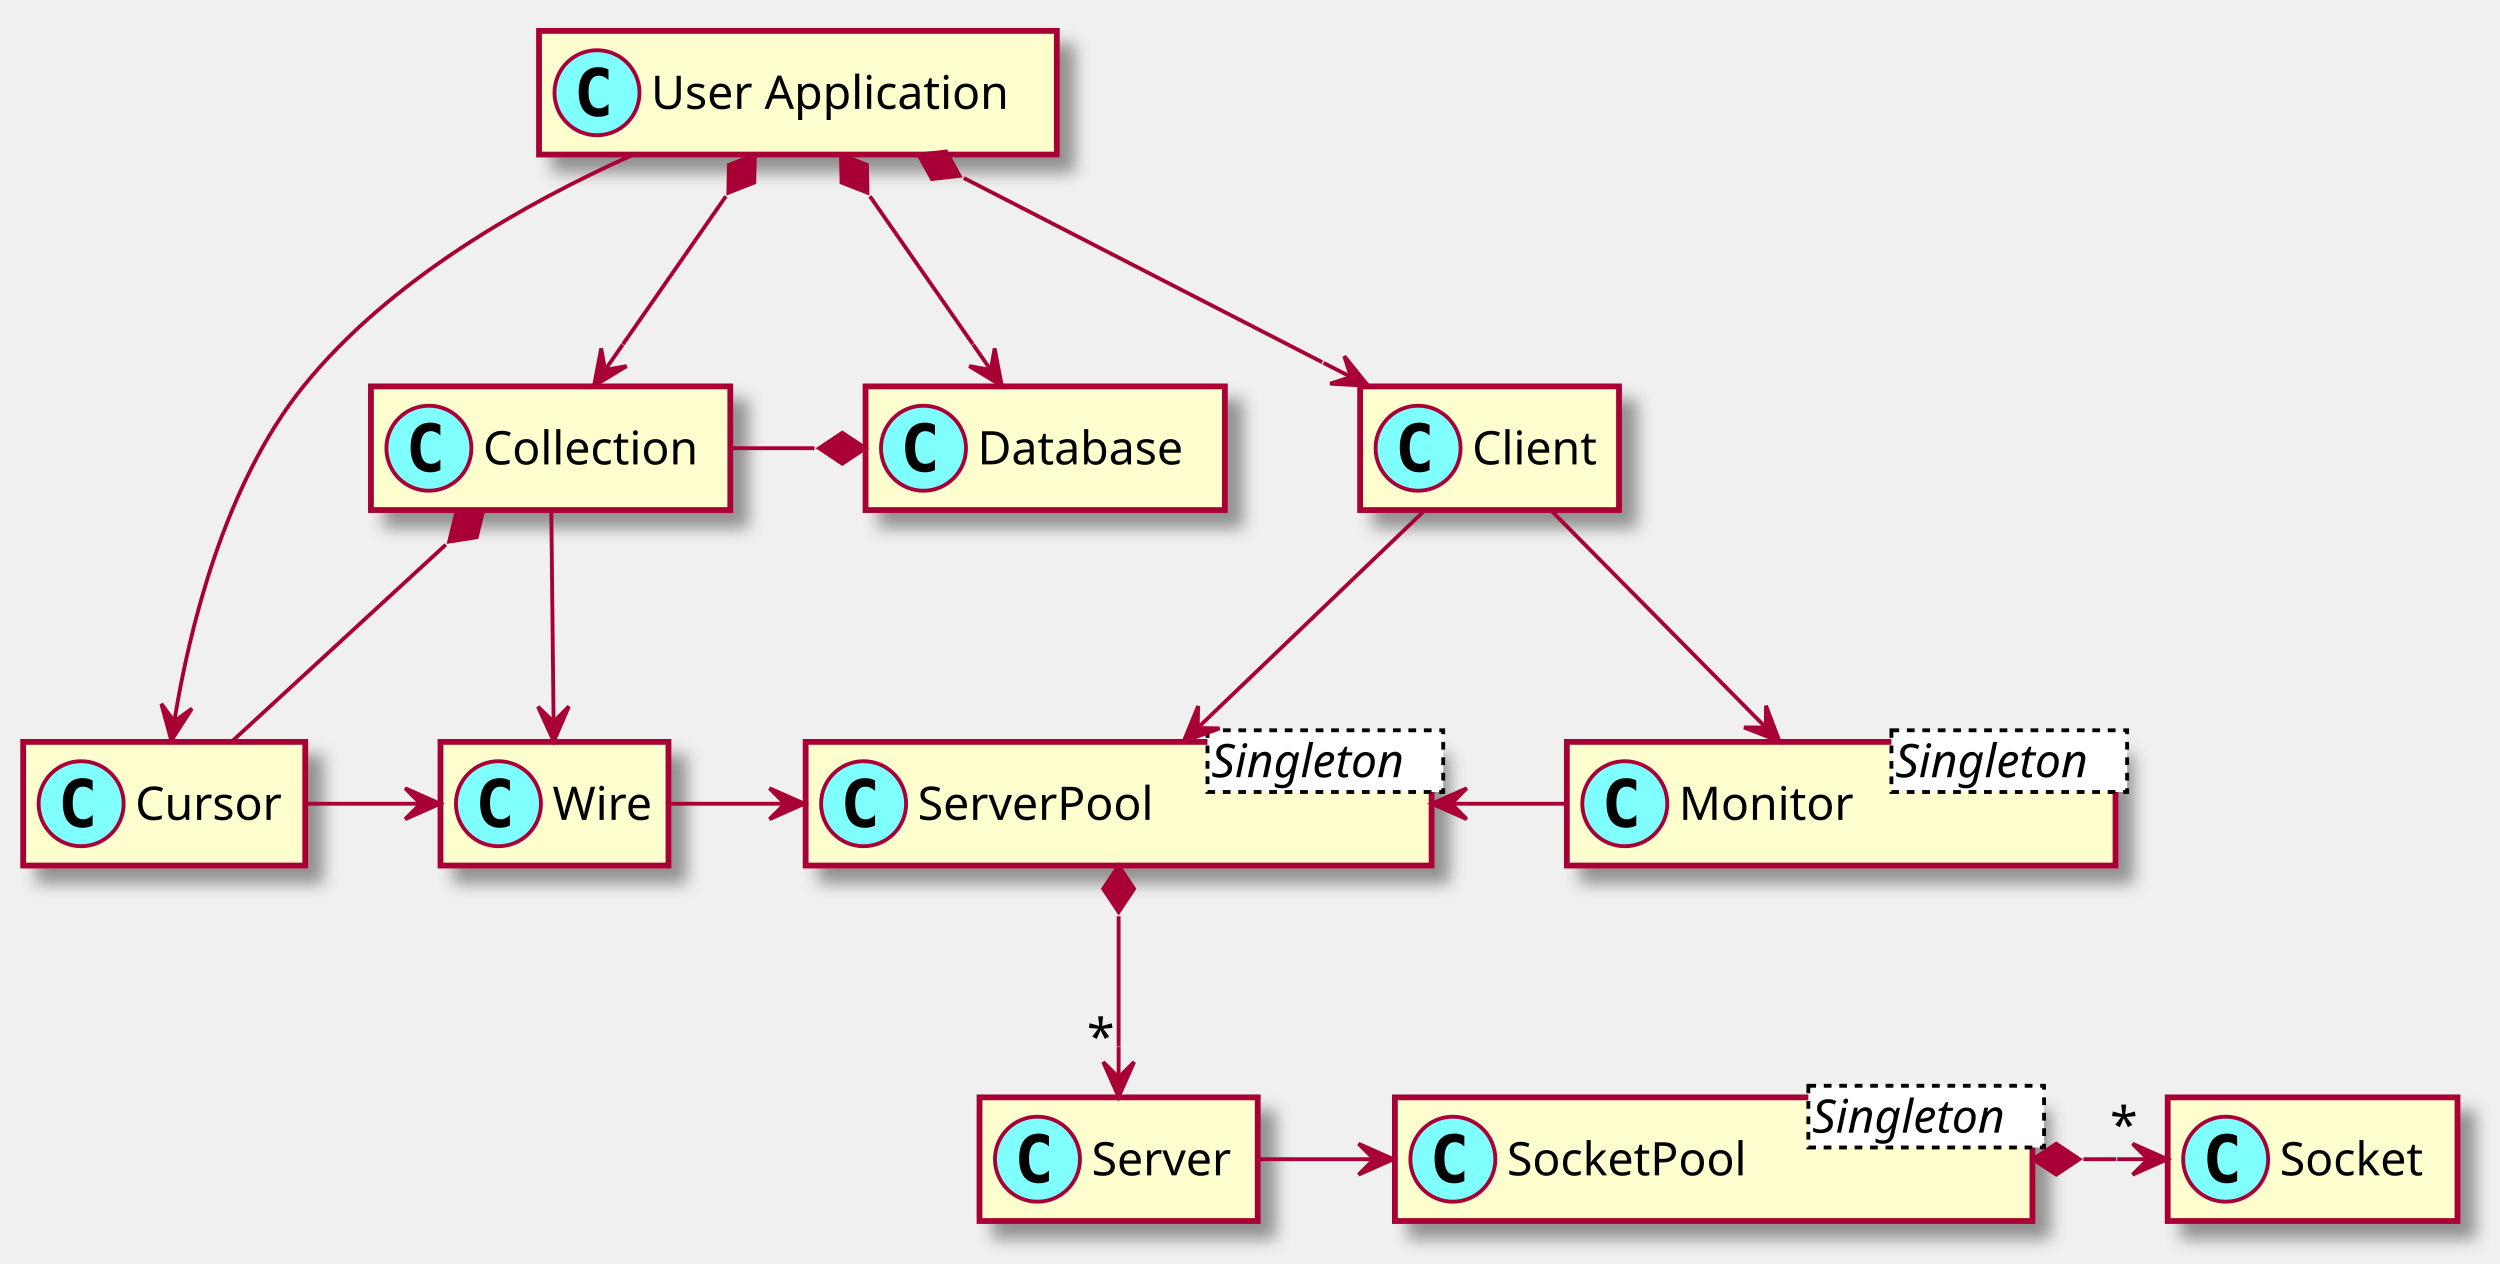
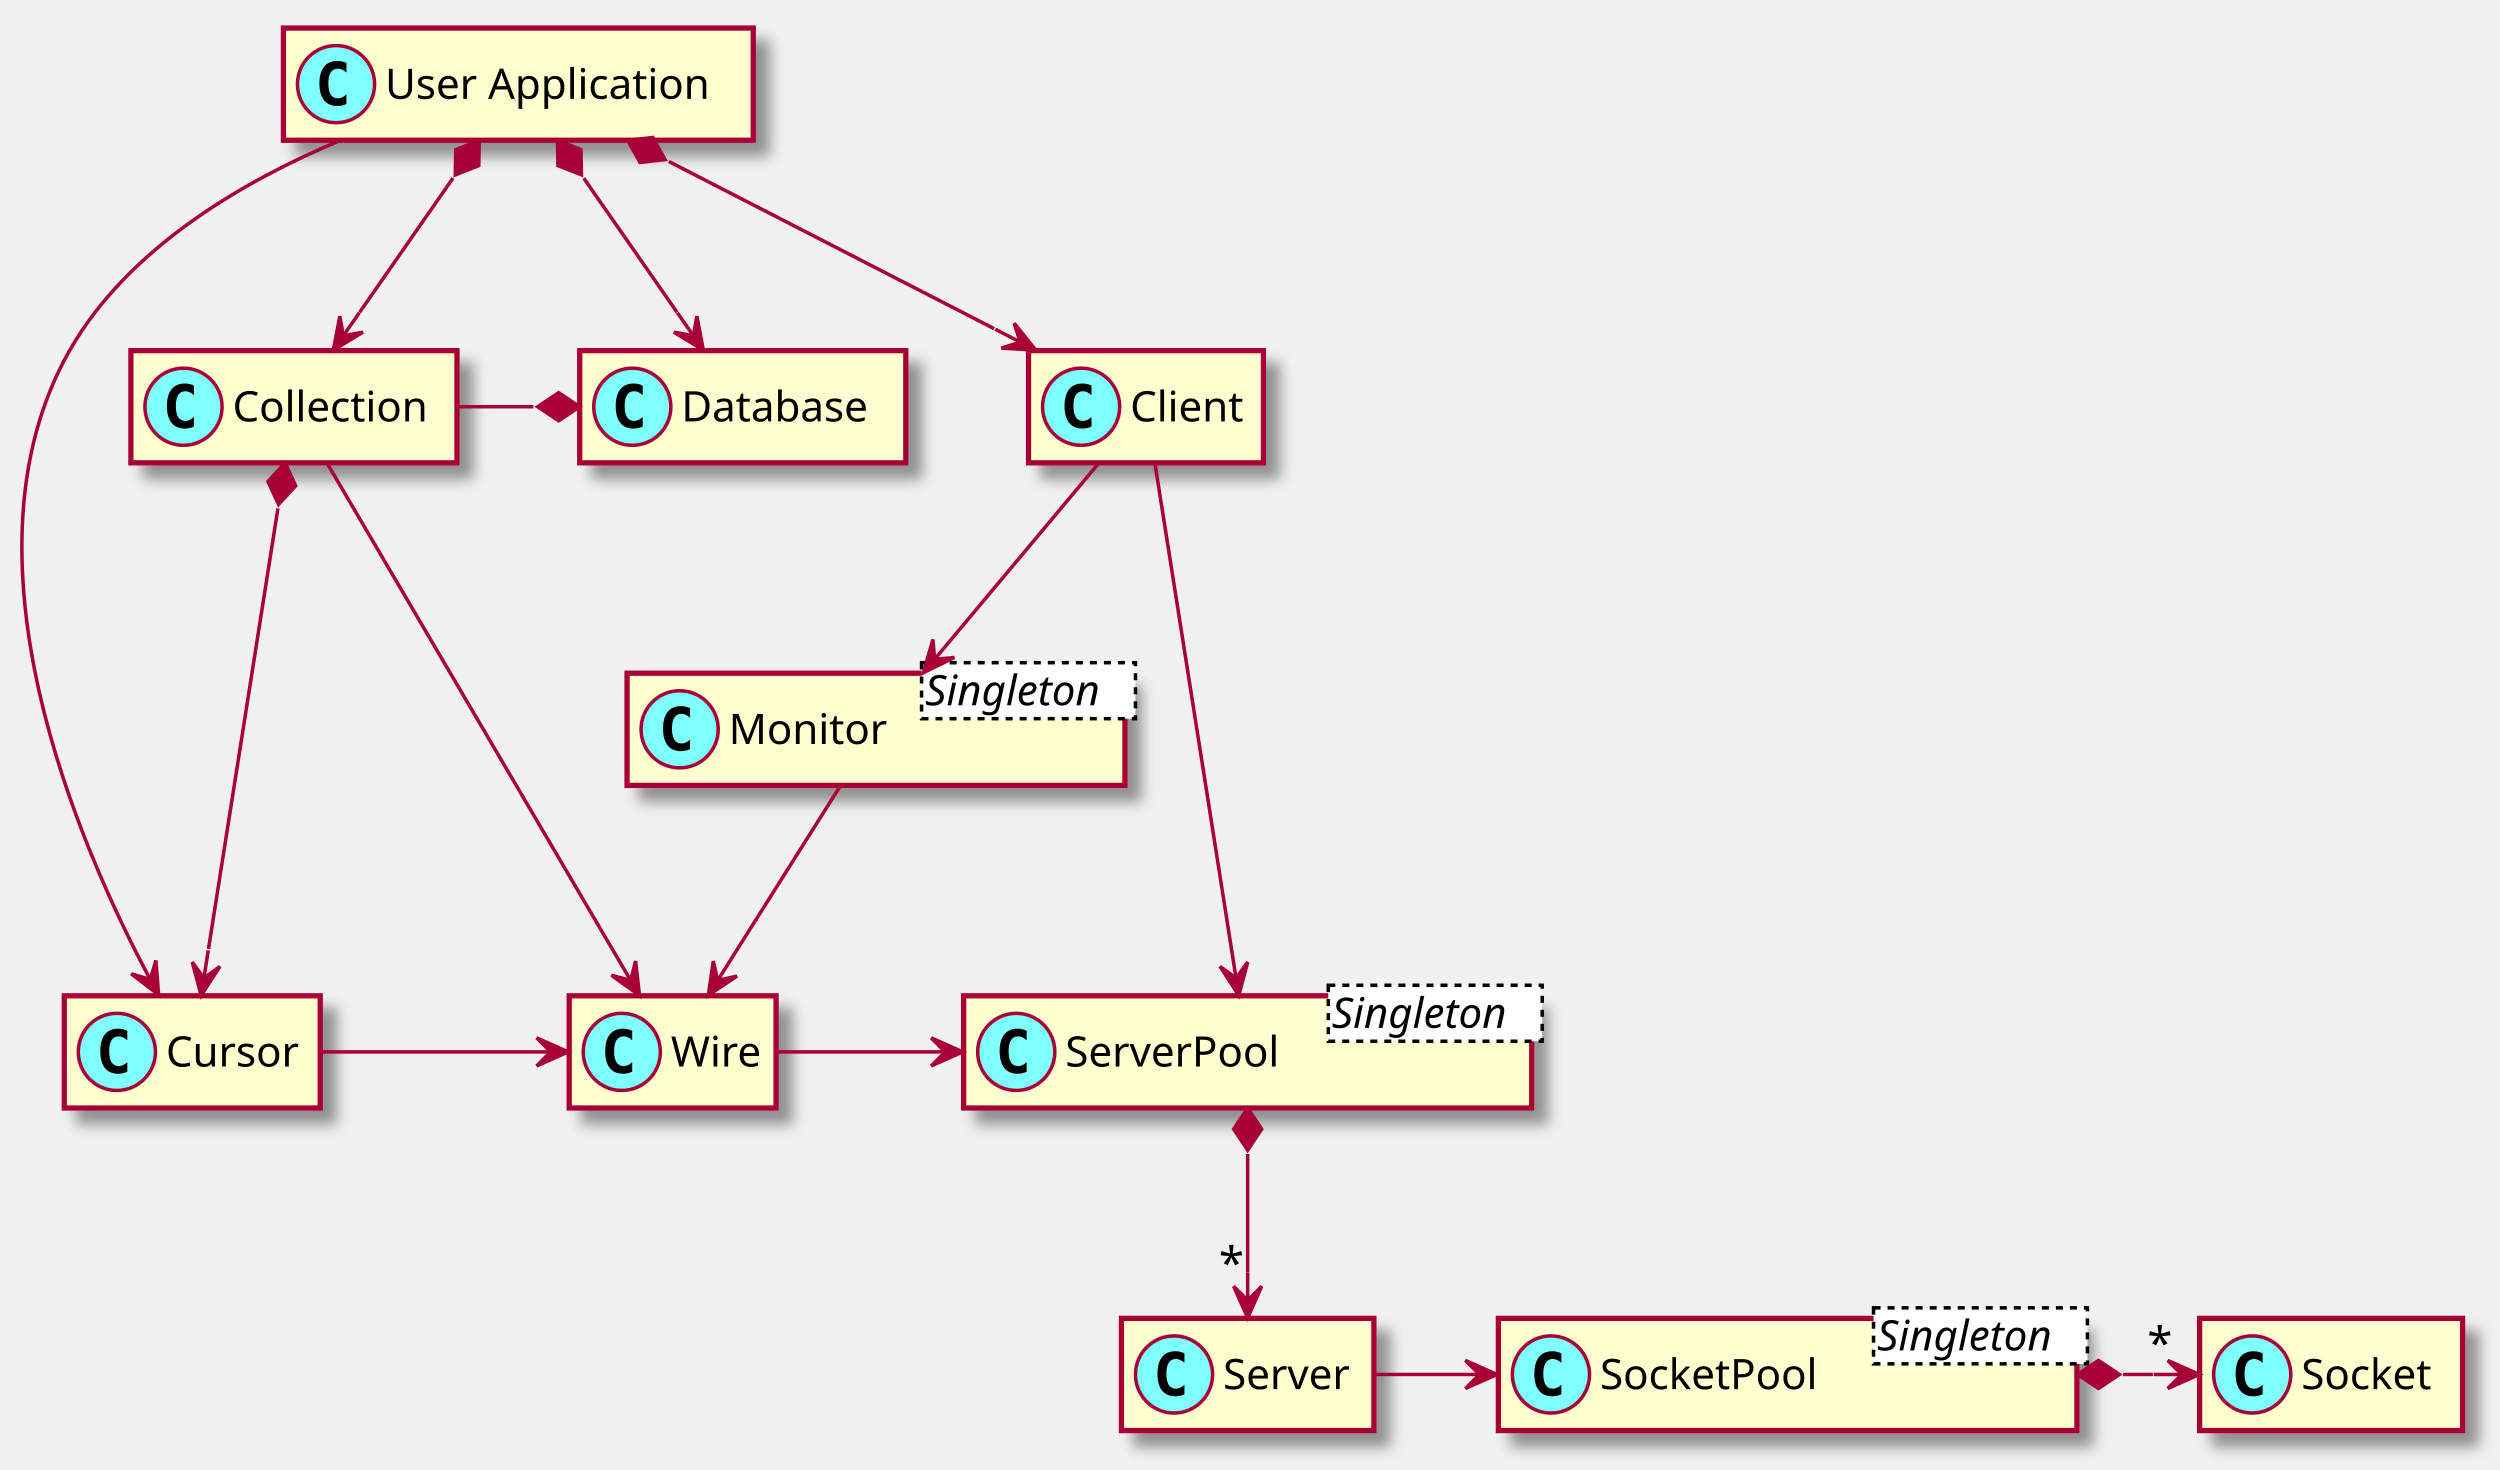
- <svg xmlns="http://www.w3.org/2000/svg" contentScriptType="application/ecmascript" contentStyleType="text/css" height="327px" preserveAspectRatio="none" style="width:647px;height:327px;" version="1.1" viewBox="0 0 647 327" width="647px" zoomAndPan="magnify">
+ <svg xmlns="http://www.w3.org/2000/svg" contentScriptType="application/ecmascript" contentStyleType="text/css" height="419px" preserveAspectRatio="none" style="width:713px;height:419px;" version="1.1" viewBox="0 0 713 419" width="713px" zoomAndPan="magnify">
  <defs>
-     <filter height="300%" id="f1ctac66on49qg" width="300%" x="-1" y="-1">
+     <filter height="300%" id="ftih2naa66udu" width="300%" x="-1" y="-1">
      <feGaussianBlur result="blurOut" stdDeviation="2.0" />
      <feColorMatrix in="blurOut" result="blurOut2" type="matrix" values="0 0 0 0 0 0 0 0 0 0 0 0 0 0 0 0 0 0 .4 0" />
      <feOffset dx="4.0" dy="4.0" in="blurOut2" result="blurOut3" />
      <feBlend in="SourceGraphic" in2="blurOut3" mode="normal" />
    </filter>
  </defs>
  <g>
-     <rect fill="#FEFECE" filter="url(#f1ctac66on49qg)" height="32" id="Application" style="stroke: #A80036; stroke-width: 1.5;" width="134" x="139.5" y="8" />
-     <ellipse cx="154.5" cy="24" fill="#80FFFF" rx="11" ry="11" style="stroke: #A80036; stroke-width: 1.0;" />
-     <path d="M157.469,29.641 Q156.891,29.938 156.25,30.078 Q155.609,30.234 154.906,30.234 Q152.406,30.234 151.078,28.594 Q149.766,26.938 149.766,23.812 Q149.766,20.688 151.078,19.031 Q152.406,17.375 154.906,17.375 Q155.609,17.375 156.25,17.531 Q156.906,17.688 157.469,17.984 L157.469,20.703 Q156.844,20.125 156.25,19.859 Q155.656,19.578 155.031,19.578 Q153.688,19.578 153,20.656 Q152.312,21.719 152.312,23.812 Q152.312,25.906 153,26.984 Q153.688,28.047 155.031,28.047 Q155.656,28.047 156.25,27.781 Q156.844,27.5 157.469,26.922 L157.469,29.641 Z " />
-     <text fill="#000000" font-family="sans-serif" font-size="12" lengthAdjust="spacingAndGlyphs" textLength="102" x="168.5" y="28.181">User Application</text>
-     <rect fill="#FEFECE" filter="url(#f1ctac66on49qg)" height="32" id="Monitor" style="stroke: #A80036; stroke-width: 1.5;" width="142" x="405.5" y="192" />
-     <ellipse cx="420.5" cy="208" fill="#80FFFF" rx="11" ry="11" style="stroke: #A80036; stroke-width: 1.0;" />
-     <path d="M423.469,213.641 Q422.891,213.938 422.25,214.078 Q421.609,214.234 420.906,214.234 Q418.406,214.234 417.078,212.594 Q415.766,210.938 415.766,207.812 Q415.766,204.688 417.078,203.031 Q418.406,201.375 420.906,201.375 Q421.609,201.375 422.25,201.531 Q422.906,201.688 423.469,201.984 L423.469,204.703 Q422.844,204.125 422.25,203.859 Q421.656,203.578 421.031,203.578 Q419.688,203.578 419,204.656 Q418.312,205.719 418.312,207.812 Q418.312,209.906 419,210.984 Q419.688,212.047 421.031,212.047 Q421.656,212.047 422.25,211.781 Q422.844,211.5 423.469,210.922 L423.469,213.641 Z " />
-     <text fill="#000000" font-family="sans-serif" font-size="12" lengthAdjust="spacingAndGlyphs" textLength="47" x="434.5" y="212.181">Monitor</text>
-     <rect fill="#FFFFFF" height="15.969" style="stroke: #000000; stroke-width: 1.0; stroke-dasharray: 2.0,2.0;" width="61" x="489.5" y="189" />
-     <text fill="#000000" font-family="sans-serif" font-size="12" font-style="italic" lengthAdjust="spacingAndGlyphs" textLength="59" x="490.5" y="201.139">Singleton</text>
-     <rect fill="#FEFECE" filter="url(#f1ctac66on49qg)" height="32" id="ServerPool" style="stroke: #A80036; stroke-width: 1.5;" width="162" x="208.5" y="192" />
-     <ellipse cx="223.5" cy="208" fill="#80FFFF" rx="11" ry="11" style="stroke: #A80036; stroke-width: 1.0;" />
-     <path d="M226.469,213.641 Q225.891,213.938 225.25,214.078 Q224.609,214.234 223.906,214.234 Q221.406,214.234 220.078,212.594 Q218.766,210.938 218.766,207.812 Q218.766,204.688 220.078,203.031 Q221.406,201.375 223.906,201.375 Q224.609,201.375 225.25,201.531 Q225.906,201.688 226.469,201.984 L226.469,204.703 Q225.844,204.125 225.25,203.859 Q224.656,203.578 224.031,203.578 Q222.688,203.578 222,204.656 Q221.312,205.719 221.312,207.812 Q221.312,209.906 222,210.984 Q222.688,212.047 224.031,212.047 Q224.656,212.047 225.25,211.781 Q225.844,211.5 226.469,210.922 L226.469,213.641 Z " />
-     <text fill="#000000" font-family="sans-serif" font-size="12" lengthAdjust="spacingAndGlyphs" textLength="67" x="237.5" y="212.181">ServerPool</text>
-     <rect fill="#FFFFFF" height="15.969" style="stroke: #000000; stroke-width: 1.0; stroke-dasharray: 2.0,2.0;" width="61" x="312.5" y="189" />
-     <text fill="#000000" font-family="sans-serif" font-size="12" font-style="italic" lengthAdjust="spacingAndGlyphs" textLength="59" x="313.5" y="201.139">Singleton</text>
-     <rect fill="#FEFECE" filter="url(#f1ctac66on49qg)" height="32" id="SocketPool" style="stroke: #A80036; stroke-width: 1.5;" width="165" x="361" y="284" />
-     <ellipse cx="376" cy="300" fill="#80FFFF" rx="11" ry="11" style="stroke: #A80036; stroke-width: 1.0;" />
-     <path d="M378.969,305.641 Q378.391,305.938 377.75,306.078 Q377.109,306.234 376.406,306.234 Q373.906,306.234 372.578,304.594 Q371.266,302.938 371.266,299.812 Q371.266,296.688 372.578,295.031 Q373.906,293.375 376.406,293.375 Q377.109,293.375 377.75,293.531 Q378.406,293.688 378.969,293.984 L378.969,296.703 Q378.344,296.125 377.75,295.859 Q377.156,295.578 376.531,295.578 Q375.188,295.578 374.5,296.656 Q373.812,297.719 373.812,299.812 Q373.812,301.906 374.5,302.984 Q375.188,304.047 376.531,304.047 Q377.156,304.047 377.75,303.781 Q378.344,303.5 378.969,302.922 L378.969,305.641 Z " />
-     <text fill="#000000" font-family="sans-serif" font-size="12" lengthAdjust="spacingAndGlyphs" textLength="70" x="390" y="304.181">SocketPool</text>
-     <rect fill="#FFFFFF" height="15.969" style="stroke: #000000; stroke-width: 1.0; stroke-dasharray: 2.0,2.0;" width="61" x="468" y="281" />
-     <text fill="#000000" font-family="sans-serif" font-size="12" font-style="italic" lengthAdjust="spacingAndGlyphs" textLength="59" x="469" y="293.139">Singleton</text>
-     <rect fill="#FEFECE" filter="url(#f1ctac66on49qg)" height="32" id="Client" style="stroke: #A80036; stroke-width: 1.5;" width="67" x="352" y="100" />
-     <ellipse cx="367" cy="116" fill="#80FFFF" rx="11" ry="11" style="stroke: #A80036; stroke-width: 1.0;" />
-     <path d="M369.969,121.641 Q369.391,121.938 368.75,122.078 Q368.109,122.234 367.406,122.234 Q364.906,122.234 363.578,120.594 Q362.266,118.938 362.266,115.812 Q362.266,112.688 363.578,111.031 Q364.906,109.375 367.406,109.375 Q368.109,109.375 368.75,109.531 Q369.406,109.688 369.969,109.984 L369.969,112.703 Q369.344,112.125 368.75,111.859 Q368.156,111.578 367.531,111.578 Q366.188,111.578 365.5,112.656 Q364.812,113.719 364.812,115.812 Q364.812,117.906 365.5,118.984 Q366.188,120.047 367.531,120.047 Q368.156,120.047 368.75,119.781 Q369.344,119.5 369.969,118.922 L369.969,121.641 Z " />
-     <text fill="#000000" font-family="sans-serif" font-size="12" lengthAdjust="spacingAndGlyphs" textLength="35" x="381" y="120.181">Client</text>
-     <rect fill="#FEFECE" filter="url(#f1ctac66on49qg)" height="32" id="Database" style="stroke: #A80036; stroke-width: 1.5;" width="93" x="224" y="100" />
-     <ellipse cx="239" cy="116" fill="#80FFFF" rx="11" ry="11" style="stroke: #A80036; stroke-width: 1.0;" />
-     <path d="M241.969,121.641 Q241.391,121.938 240.75,122.078 Q240.109,122.234 239.406,122.234 Q236.906,122.234 235.578,120.594 Q234.266,118.938 234.266,115.812 Q234.266,112.688 235.578,111.031 Q236.906,109.375 239.406,109.375 Q240.109,109.375 240.75,109.531 Q241.406,109.688 241.969,109.984 L241.969,112.703 Q241.344,112.125 240.75,111.859 Q240.156,111.578 239.531,111.578 Q238.188,111.578 237.5,112.656 Q236.812,113.719 236.812,115.812 Q236.812,117.906 237.5,118.984 Q238.188,120.047 239.531,120.047 Q240.156,120.047 240.75,119.781 Q241.344,119.5 241.969,118.922 L241.969,121.641 Z " />
-     <text fill="#000000" font-family="sans-serif" font-size="12" lengthAdjust="spacingAndGlyphs" textLength="61" x="253" y="120.181">Database</text>
-     <rect fill="#FEFECE" filter="url(#f1ctac66on49qg)" height="32" id="Collection" style="stroke: #A80036; stroke-width: 1.5;" width="93" x="96" y="100" />
-     <ellipse cx="111" cy="116" fill="#80FFFF" rx="11" ry="11" style="stroke: #A80036; stroke-width: 1.0;" />
-     <path d="M113.969,121.641 Q113.391,121.938 112.75,122.078 Q112.109,122.234 111.406,122.234 Q108.906,122.234 107.578,120.594 Q106.266,118.938 106.266,115.812 Q106.266,112.688 107.578,111.031 Q108.906,109.375 111.406,109.375 Q112.109,109.375 112.75,109.531 Q113.406,109.688 113.969,109.984 L113.969,112.703 Q113.344,112.125 112.75,111.859 Q112.156,111.578 111.531,111.578 Q110.188,111.578 109.5,112.656 Q108.812,113.719 108.812,115.812 Q108.812,117.906 109.5,118.984 Q110.188,120.047 111.531,120.047 Q112.156,120.047 112.75,119.781 Q113.344,119.5 113.969,118.922 L113.969,121.641 Z " />
-     <text fill="#000000" font-family="sans-serif" font-size="12" lengthAdjust="spacingAndGlyphs" textLength="61" x="125" y="120.181">Collection</text>
-     <rect fill="#FEFECE" filter="url(#f1ctac66on49qg)" height="32" id="Server" style="stroke: #A80036; stroke-width: 1.5;" width="72" x="253.5" y="284" />
-     <ellipse cx="268.5" cy="300" fill="#80FFFF" rx="11" ry="11" style="stroke: #A80036; stroke-width: 1.0;" />
-     <path d="M271.469,305.641 Q270.891,305.938 270.25,306.078 Q269.609,306.234 268.906,306.234 Q266.406,306.234 265.078,304.594 Q263.766,302.938 263.766,299.812 Q263.766,296.688 265.078,295.031 Q266.406,293.375 268.906,293.375 Q269.609,293.375 270.25,293.531 Q270.906,293.688 271.469,293.984 L271.469,296.703 Q270.844,296.125 270.25,295.859 Q269.656,295.578 269.031,295.578 Q267.688,295.578 267,296.656 Q266.312,297.719 266.312,299.812 Q266.312,301.906 267,302.984 Q267.688,304.047 269.031,304.047 Q269.656,304.047 270.25,303.781 Q270.844,303.5 271.469,302.922 L271.469,305.641 Z " />
-     <text fill="#000000" font-family="sans-serif" font-size="12" lengthAdjust="spacingAndGlyphs" textLength="40" x="282.5" y="304.181">Server</text>
-     <rect fill="#FEFECE" filter="url(#f1ctac66on49qg)" height="32" id="Socket" style="stroke: #A80036; stroke-width: 1.5;" width="75" x="561" y="284" />
-     <ellipse cx="576" cy="300" fill="#80FFFF" rx="11" ry="11" style="stroke: #A80036; stroke-width: 1.0;" />
-     <path d="M578.969,305.641 Q578.391,305.938 577.75,306.078 Q577.109,306.234 576.406,306.234 Q573.906,306.234 572.578,304.594 Q571.266,302.938 571.266,299.812 Q571.266,296.688 572.578,295.031 Q573.906,293.375 576.406,293.375 Q577.109,293.375 577.75,293.531 Q578.406,293.688 578.969,293.984 L578.969,296.703 Q578.344,296.125 577.75,295.859 Q577.156,295.578 576.531,295.578 Q575.188,295.578 574.5,296.656 Q573.812,297.719 573.812,299.812 Q573.812,301.906 574.5,302.984 Q575.188,304.047 576.531,304.047 Q577.156,304.047 577.75,303.781 Q578.344,303.5 578.969,302.922 L578.969,305.641 Z " />
-     <text fill="#000000" font-family="sans-serif" font-size="12" lengthAdjust="spacingAndGlyphs" textLength="43" x="590" y="304.181">Socket</text>
-     <rect fill="#FEFECE" filter="url(#f1ctac66on49qg)" height="32" id="Wire" style="stroke: #A80036; stroke-width: 1.5;" width="59" x="114" y="192" />
-     <ellipse cx="129" cy="208" fill="#80FFFF" rx="11" ry="11" style="stroke: #A80036; stroke-width: 1.0;" />
-     <path d="M131.969,213.641 Q131.391,213.938 130.75,214.078 Q130.109,214.234 129.406,214.234 Q126.906,214.234 125.578,212.594 Q124.266,210.938 124.266,207.812 Q124.266,204.688 125.578,203.031 Q126.906,201.375 129.406,201.375 Q130.109,201.375 130.75,201.531 Q131.406,201.688 131.969,201.984 L131.969,204.703 Q131.344,204.125 130.75,203.859 Q130.156,203.578 129.531,203.578 Q128.188,203.578 127.5,204.656 Q126.812,205.719 126.812,207.812 Q126.812,209.906 127.5,210.984 Q128.188,212.047 129.531,212.047 Q130.156,212.047 130.75,211.781 Q131.344,211.5 131.969,210.922 L131.969,213.641 Z " />
-     <text fill="#000000" font-family="sans-serif" font-size="12" lengthAdjust="spacingAndGlyphs" textLength="27" x="143" y="212.181">Wire</text>
-     <rect fill="#FEFECE" filter="url(#f1ctac66on49qg)" height="32" id="Cursor" style="stroke: #A80036; stroke-width: 1.5;" width="73" x="6" y="192" />
-     <ellipse cx="21" cy="208" fill="#80FFFF" rx="11" ry="11" style="stroke: #A80036; stroke-width: 1.0;" />
-     <path d="M23.969,213.641 Q23.391,213.938 22.75,214.078 Q22.109,214.234 21.406,214.234 Q18.906,214.234 17.578,212.594 Q16.266,210.938 16.266,207.812 Q16.266,204.688 17.578,203.031 Q18.906,201.375 21.406,201.375 Q22.109,201.375 22.75,201.531 Q23.406,201.688 23.969,201.984 L23.969,204.703 Q23.344,204.125 22.75,203.859 Q22.156,203.578 21.531,203.578 Q20.188,203.578 19.5,204.656 Q18.812,205.719 18.812,207.812 Q18.812,209.906 19.5,210.984 Q20.188,212.047 21.531,212.047 Q22.156,212.047 22.75,211.781 Q23.344,211.5 23.969,210.922 L23.969,213.641 Z " />
-     <text fill="#000000" font-family="sans-serif" font-size="12" lengthAdjust="spacingAndGlyphs" textLength="41" x="35" y="212.181">Cursor</text>
-     <path d="M249.43,46.064 C277.5,60.492 314.041,79.273 342.188,93.739 " fill="none" id="Application-Client" style="stroke: #A80036; stroke-width: 1.0;" />
-     <polygon fill="#A80036" points="354.077,99.85,347.901,92.178,349.63,97.564,344.244,99.293,354.077,99.85" style="stroke: #A80036; stroke-width: 1.0;" />
-     <line style="stroke: #A80036; stroke-width: 1.0;" x1="349.63" x2="342.515" y1="97.564" y2="93.907" />
-     <polygon fill="#A80036" points="237.679,40.025,241.187,46.326,248.352,45.511,244.844,39.21,237.679,40.025" style="stroke: #A80036; stroke-width: 1.0;" />
-     <path d="M225.142,50.798 C233.52,62.841 243.386,77.023 251.773,89.08 " fill="none" id="Application-Database" style="stroke: #A80036; stroke-width: 1.0;" />
-     <polygon fill="#A80036" points="259.265,99.85,257.409,90.177,256.41,95.745,250.842,94.746,259.265,99.85" style="stroke: #A80036; stroke-width: 1.0;" />
-     <line style="stroke: #A80036; stroke-width: 1.0;" x1="256.41" x2="251.841" y1="95.745" y2="89.178" />
-     <polygon fill="#A80036" points="217.648,40.025,217.791,47.235,224.501,49.876,224.358,42.666,217.648,40.025" style="stroke: #A80036; stroke-width: 1.0;" />
-     <path d="M187.858,50.798 C179.48,62.841 169.614,77.023 161.227,89.08 " fill="none" id="Application-Collection" style="stroke: #A80036; stroke-width: 1.0;" />
-     <polygon fill="#A80036" points="153.735,99.85,162.158,94.746,156.59,95.745,155.591,90.177,153.735,99.85" style="stroke: #A80036; stroke-width: 1.0;" />
-     <line style="stroke: #A80036; stroke-width: 1.0;" x1="156.59" x2="161.159" y1="95.745" y2="89.178" />
-     <polygon fill="#A80036" points="195.352,40.025,188.642,42.666,188.499,49.876,195.209,47.235,195.352,40.025" style="stroke: #A80036; stroke-width: 1.0;" />
-     <path d="M401.351,132.025 C416.784,147.628 440.279,171.381 456.883,188.167 " fill="none" id="Client-Monitor" style="stroke: #A80036; stroke-width: 1.0;" />
-     <polygon fill="#A80036" points="460.525,191.85,457.04,182.638,457.009,188.295,451.352,188.264,460.525,191.85" style="stroke: #A80036; stroke-width: 1.0;" />
-     <path d="M368.778,132.025 C352.497,147.628 327.712,171.381 310.195,188.167 " fill="none" id="Client-ServerPool" style="stroke: #A80036; stroke-width: 1.0;" />
-     <polygon fill="#A80036" points="306.352,191.85,315.618,188.511,309.962,188.39,310.083,182.735,306.352,191.85" style="stroke: #A80036; stroke-width: 1.0;" />
-     <path d="M289.5,237.137 C289.5,247.875 289.5,260.034 289.5,270.779 " fill="none" id="ServerPool-Server" style="stroke: #A80036; stroke-width: 1.0;" />
-     <polygon fill="#A80036" points="289.5,283.85,293.5,274.85,289.5,278.85,285.5,274.85,289.5,283.85" style="stroke: #A80036; stroke-width: 1.0;" />
-     <line style="stroke: #A80036; stroke-width: 1.0;" x1="289.5" x2="289.5" y1="278.85" y2="270.85" />
-     <polygon fill="#A80036" points="289.5,224.025,285.5,230.025,289.5,236.025,293.5,230.025,289.5,224.025" style="stroke: #A80036; stroke-width: 1.0;" />
-     <text fill="#000000" font-family="sans-serif" font-size="13" lengthAdjust="spacingAndGlyphs" textLength="7" x="281.297" y="272.911">*</text>
-     <path d="M325.594,300 C335.53,300 345.466,300 355.401,300 " fill="none" id="Server-SocketPool" style="stroke: #A80036; stroke-width: 1.0;" />
-     <polygon fill="#A80036" points="360.597,300,351.597,296,355.597,300,351.597,304,360.597,300" style="stroke: #A80036; stroke-width: 1.0;" />
-     <path d="M539.183,300 C542.012,300 544.841,300 547.67,300 " fill="none" id="SocketPool-Socket" style="stroke: #A80036; stroke-width: 1.0;" />
-     <polygon fill="#A80036" points="560.91,300,551.91,296,555.91,300,551.91,304,560.91,300" style="stroke: #A80036; stroke-width: 1.0;" />
-     <line style="stroke: #A80036; stroke-width: 1.0;" x1="555.91" x2="547.91" y1="300" y2="300" />
-     <polygon fill="#A80036" points="526.146,300,532.146,304,538.146,300,532.146,296,526.146,300" style="stroke: #A80036; stroke-width: 1.0;" />
-     <text fill="#000000" font-family="sans-serif" font-size="13" lengthAdjust="spacingAndGlyphs" textLength="7" x="546.077" y="295.743">*</text>
-     <path d="M189.5,116 C196.595,116 203.69,116 210.786,116 " fill="none" id="Collection-Database" style="stroke: #A80036; stroke-width: 1.0;" />
-     <polygon fill="#A80036" points="223.988,116,217.988,112,211.988,116,217.988,120,223.988,116" style="stroke: #A80036; stroke-width: 1.0;" />
-     <path d="M142.674,132.025 C142.838,147.104 143.085,169.793 143.266,186.451 " fill="none" id="Collection-Wire" style="stroke: #A80036; stroke-width: 1.0;" />
-     <polygon fill="#A80036" points="143.325,191.85,147.226,182.807,143.27,186.85,139.227,182.894,143.325,191.85" style="stroke: #A80036; stroke-width: 1.0;" />
-     <path d="M115.365,140.964 C97.765,157.156 75.347,177.781 60.055,191.85 " fill="none" id="Collection-Cursor" style="stroke: #A80036; stroke-width: 1.0;" />
-     <polygon fill="#A80036" points="125.081,132.025,117.957,133.144,116.25,140.15,123.374,139.031,125.081,132.025" style="stroke: #A80036; stroke-width: 1.0;" />
-     <path d="M163.642,40.129 C135.814,52.605 100.718,72.433 78.5,100 C57.976,125.465 48.943,163.137 45.122,186.593 " fill="none" id="Application-Cursor" style="stroke: #A80036; stroke-width: 1.0;" />
-     <polygon fill="#A80036" points="44.341,191.66,49.665,183.374,45.102,186.718,41.758,182.156,44.341,191.66" style="stroke: #A80036; stroke-width: 1.0;" />
-     <path d="M79.191,208 C89.032,208 98.872,208 108.712,208 " fill="none" id="Cursor-Wire" style="stroke: #A80036; stroke-width: 1.0;" />
-     <polygon fill="#A80036" points="113.858,208,104.858,204,108.858,208,104.858,212,113.858,208" style="stroke: #A80036; stroke-width: 1.0;" />
-     <path d="M173.156,208 C183.089,208 193.023,208 202.956,208 " fill="none" id="Wire-ServerPool" style="stroke: #A80036; stroke-width: 1.0;" />
-     <polygon fill="#A80036" points="208.15,208,199.15,204,203.15,208,199.15,212,208.15,208" style="stroke: #A80036; stroke-width: 1.0;" />
-     <path d="M375.741,208 C385.606,208 395.471,208 405.336,208 " fill="none" id="ServerPool-Monitor" style="stroke: #A80036; stroke-width: 1.0;" />
-     <polygon fill="#A80036" points="370.582,208,379.582,212,375.582,208,379.582,204,370.582,208" style="stroke: #A80036; stroke-width: 1.0;" />
+     <rect fill="#FEFECE" filter="url(#ftih2naa66udu)" height="32" id="Application" style="stroke: #A80036; stroke-width: 1.5;" width="134" x="80.833" y="8" />
+     <ellipse cx="95.833" cy="24" fill="#80FFFF" rx="11" ry="11" style="stroke: #A80036; stroke-width: 1.0;" />
+     <path d="M98.802,29.641 Q98.224,29.938 97.583,30.078 Q96.943,30.234 96.24,30.234 Q93.74,30.234 92.412,28.594 Q91.099,26.938 91.099,23.812 Q91.099,20.688 92.412,19.031 Q93.74,17.375 96.24,17.375 Q96.943,17.375 97.583,17.531 Q98.24,17.688 98.802,17.984 L98.802,20.703 Q98.177,20.125 97.583,19.859 Q96.99,19.578 96.365,19.578 Q95.021,19.578 94.333,20.656 Q93.646,21.719 93.646,23.812 Q93.646,25.906 94.333,26.984 Q95.021,28.047 96.365,28.047 Q96.99,28.047 97.583,27.781 Q98.177,27.5 98.802,26.922 L98.802,29.641 Z " />
+     <text fill="#000000" font-family="sans-serif" font-size="12" lengthAdjust="spacingAndGlyphs" textLength="102" x="109.833" y="28.181">User Application</text>
+     <rect fill="#FEFECE" filter="url(#ftih2naa66udu)" height="32" id="Monitor" style="stroke: #A80036; stroke-width: 1.5;" width="142" x="178.833" y="192" />
+     <ellipse cx="193.833" cy="208" fill="#80FFFF" rx="11" ry="11" style="stroke: #A80036; stroke-width: 1.0;" />
+     <path d="M196.802,213.641 Q196.224,213.938 195.583,214.078 Q194.943,214.234 194.24,214.234 Q191.74,214.234 190.411,212.594 Q189.099,210.938 189.099,207.812 Q189.099,204.688 190.411,203.031 Q191.74,201.375 194.24,201.375 Q194.943,201.375 195.583,201.531 Q196.24,201.688 196.802,201.984 L196.802,204.703 Q196.177,204.125 195.583,203.859 Q194.99,203.578 194.365,203.578 Q193.021,203.578 192.333,204.656 Q191.646,205.719 191.646,207.812 Q191.646,209.906 192.333,210.984 Q193.021,212.047 194.365,212.047 Q194.99,212.047 195.583,211.781 Q196.177,211.5 196.802,210.922 L196.802,213.641 Z " />
+     <text fill="#000000" font-family="sans-serif" font-size="12" lengthAdjust="spacingAndGlyphs" textLength="47" x="207.833" y="212.181">Monitor</text>
+     <rect fill="#FFFFFF" height="15.969" style="stroke: #000000; stroke-width: 1.0; stroke-dasharray: 2.0,2.0;" width="61" x="262.833" y="189" />
+     <text fill="#000000" font-family="sans-serif" font-size="12" font-style="italic" lengthAdjust="spacingAndGlyphs" textLength="59" x="263.833" y="201.139">Singleton</text>
+     <rect fill="#FEFECE" filter="url(#ftih2naa66udu)" height="32" id="ServerPool" style="stroke: #A80036; stroke-width: 1.5;" width="162" x="274.833" y="284" />
+     <ellipse cx="289.833" cy="300" fill="#80FFFF" rx="11" ry="11" style="stroke: #A80036; stroke-width: 1.0;" />
+     <path d="M292.802,305.641 Q292.224,305.938 291.583,306.078 Q290.943,306.234 290.24,306.234 Q287.74,306.234 286.411,304.594 Q285.099,302.938 285.099,299.812 Q285.099,296.688 286.411,295.031 Q287.74,293.375 290.24,293.375 Q290.943,293.375 291.583,293.531 Q292.24,293.688 292.802,293.984 L292.802,296.703 Q292.177,296.125 291.583,295.859 Q290.99,295.578 290.365,295.578 Q289.021,295.578 288.333,296.656 Q287.646,297.719 287.646,299.812 Q287.646,301.906 288.333,302.984 Q289.021,304.047 290.365,304.047 Q290.99,304.047 291.583,303.781 Q292.177,303.5 292.802,302.922 L292.802,305.641 Z " />
+     <text fill="#000000" font-family="sans-serif" font-size="12" lengthAdjust="spacingAndGlyphs" textLength="67" x="303.833" y="304.181">ServerPool</text>
+     <rect fill="#FFFFFF" height="15.969" style="stroke: #000000; stroke-width: 1.0; stroke-dasharray: 2.0,2.0;" width="61" x="378.833" y="281" />
+     <text fill="#000000" font-family="sans-serif" font-size="12" font-style="italic" lengthAdjust="spacingAndGlyphs" textLength="59" x="379.833" y="293.139">Singleton</text>
+     <rect fill="#FEFECE" filter="url(#ftih2naa66udu)" height="32" id="SocketPool" style="stroke: #A80036; stroke-width: 1.5;" width="165" x="427.333" y="376" />
+     <ellipse cx="442.333" cy="392" fill="#80FFFF" rx="11" ry="11" style="stroke: #A80036; stroke-width: 1.0;" />
+     <path d="M445.302,397.641 Q444.724,397.938 444.083,398.078 Q443.443,398.234 442.74,398.234 Q440.24,398.234 438.911,396.594 Q437.599,394.938 437.599,391.812 Q437.599,388.688 438.911,387.031 Q440.24,385.375 442.74,385.375 Q443.443,385.375 444.083,385.531 Q444.74,385.688 445.302,385.984 L445.302,388.703 Q444.677,388.125 444.083,387.859 Q443.49,387.578 442.865,387.578 Q441.521,387.578 440.833,388.656 Q440.146,389.719 440.146,391.812 Q440.146,393.906 440.833,394.984 Q441.521,396.047 442.865,396.047 Q443.49,396.047 444.083,395.781 Q444.677,395.5 445.302,394.922 L445.302,397.641 Z " />
+     <text fill="#000000" font-family="sans-serif" font-size="12" lengthAdjust="spacingAndGlyphs" textLength="70" x="456.333" y="396.181">SocketPool</text>
+     <rect fill="#FFFFFF" height="15.969" style="stroke: #000000; stroke-width: 1.0; stroke-dasharray: 2.0,2.0;" width="61" x="534.333" y="373" />
+     <text fill="#000000" font-family="sans-serif" font-size="12" font-style="italic" lengthAdjust="spacingAndGlyphs" textLength="59" x="535.333" y="385.139">Singleton</text>
+     <rect fill="#FEFECE" filter="url(#ftih2naa66udu)" height="32" id="Client" style="stroke: #A80036; stroke-width: 1.5;" width="67" x="293.333" y="100" />
+     <ellipse cx="308.333" cy="116" fill="#80FFFF" rx="11" ry="11" style="stroke: #A80036; stroke-width: 1.0;" />
+     <path d="M311.302,121.641 Q310.724,121.938 310.083,122.078 Q309.443,122.234 308.74,122.234 Q306.24,122.234 304.911,120.594 Q303.599,118.938 303.599,115.812 Q303.599,112.688 304.911,111.031 Q306.24,109.375 308.74,109.375 Q309.443,109.375 310.083,109.531 Q310.74,109.688 311.302,109.984 L311.302,112.703 Q310.677,112.125 310.083,111.859 Q309.49,111.578 308.865,111.578 Q307.521,111.578 306.833,112.656 Q306.146,113.719 306.146,115.812 Q306.146,117.906 306.833,118.984 Q307.521,120.047 308.865,120.047 Q309.49,120.047 310.083,119.781 Q310.677,119.5 311.302,118.922 L311.302,121.641 Z " />
+     <text fill="#000000" font-family="sans-serif" font-size="12" lengthAdjust="spacingAndGlyphs" textLength="35" x="322.333" y="120.181">Client</text>
+     <rect fill="#FEFECE" filter="url(#ftih2naa66udu)" height="32" id="Database" style="stroke: #A80036; stroke-width: 1.5;" width="93" x="165.333" y="100" />
+     <ellipse cx="180.333" cy="116" fill="#80FFFF" rx="11" ry="11" style="stroke: #A80036; stroke-width: 1.0;" />
+     <path d="M183.302,121.641 Q182.724,121.938 182.083,122.078 Q181.443,122.234 180.74,122.234 Q178.24,122.234 176.911,120.594 Q175.599,118.938 175.599,115.812 Q175.599,112.688 176.911,111.031 Q178.24,109.375 180.74,109.375 Q181.443,109.375 182.083,109.531 Q182.74,109.688 183.302,109.984 L183.302,112.703 Q182.677,112.125 182.083,111.859 Q181.49,111.578 180.865,111.578 Q179.521,111.578 178.833,112.656 Q178.146,113.719 178.146,115.812 Q178.146,117.906 178.833,118.984 Q179.521,120.047 180.865,120.047 Q181.49,120.047 182.083,119.781 Q182.677,119.5 183.302,118.922 L183.302,121.641 Z " />
+     <text fill="#000000" font-family="sans-serif" font-size="12" lengthAdjust="spacingAndGlyphs" textLength="61" x="194.333" y="120.181">Database</text>
+     <rect fill="#FEFECE" filter="url(#ftih2naa66udu)" height="32" id="Collection" style="stroke: #A80036; stroke-width: 1.5;" width="93" x="37.333" y="100" />
+     <ellipse cx="52.333" cy="116" fill="#80FFFF" rx="11" ry="11" style="stroke: #A80036; stroke-width: 1.0;" />
+     <path d="M55.302,121.641 Q54.724,121.938 54.083,122.078 Q53.443,122.234 52.74,122.234 Q50.24,122.234 48.911,120.594 Q47.599,118.938 47.599,115.812 Q47.599,112.688 48.911,111.031 Q50.24,109.375 52.74,109.375 Q53.443,109.375 54.083,109.531 Q54.74,109.688 55.302,109.984 L55.302,112.703 Q54.677,112.125 54.083,111.859 Q53.49,111.578 52.865,111.578 Q51.521,111.578 50.833,112.656 Q50.146,113.719 50.146,115.812 Q50.146,117.906 50.833,118.984 Q51.521,120.047 52.865,120.047 Q53.49,120.047 54.083,119.781 Q54.677,119.5 55.302,118.922 L55.302,121.641 Z " />
+     <text fill="#000000" font-family="sans-serif" font-size="12" lengthAdjust="spacingAndGlyphs" textLength="61" x="66.333" y="120.181">Collection</text>
+     <rect fill="#FEFECE" filter="url(#ftih2naa66udu)" height="32" id="Server" style="stroke: #A80036; stroke-width: 1.5;" width="72" x="319.833" y="376" />
+     <ellipse cx="334.833" cy="392" fill="#80FFFF" rx="11" ry="11" style="stroke: #A80036; stroke-width: 1.0;" />
+     <path d="M337.802,397.641 Q337.224,397.938 336.583,398.078 Q335.943,398.234 335.24,398.234 Q332.74,398.234 331.411,396.594 Q330.099,394.938 330.099,391.812 Q330.099,388.688 331.411,387.031 Q332.74,385.375 335.24,385.375 Q335.943,385.375 336.583,385.531 Q337.24,385.688 337.802,385.984 L337.802,388.703 Q337.177,388.125 336.583,387.859 Q335.99,387.578 335.365,387.578 Q334.021,387.578 333.333,388.656 Q332.646,389.719 332.646,391.812 Q332.646,393.906 333.333,394.984 Q334.021,396.047 335.365,396.047 Q335.99,396.047 336.583,395.781 Q337.177,395.5 337.802,394.922 L337.802,397.641 Z " />
+     <text fill="#000000" font-family="sans-serif" font-size="12" lengthAdjust="spacingAndGlyphs" textLength="40" x="348.833" y="396.181">Server</text>
+     <rect fill="#FEFECE" filter="url(#ftih2naa66udu)" height="32" id="Socket" style="stroke: #A80036; stroke-width: 1.5;" width="75" x="627.333" y="376" />
+     <ellipse cx="642.333" cy="392" fill="#80FFFF" rx="11" ry="11" style="stroke: #A80036; stroke-width: 1.0;" />
+     <path d="M645.302,397.641 Q644.724,397.938 644.083,398.078 Q643.443,398.234 642.74,398.234 Q640.24,398.234 638.912,396.594 Q637.599,394.938 637.599,391.812 Q637.599,388.688 638.912,387.031 Q640.24,385.375 642.74,385.375 Q643.443,385.375 644.083,385.531 Q644.74,385.688 645.302,385.984 L645.302,388.703 Q644.677,388.125 644.083,387.859 Q643.49,387.578 642.865,387.578 Q641.521,387.578 640.833,388.656 Q640.146,389.719 640.146,391.812 Q640.146,393.906 640.833,394.984 Q641.521,396.047 642.865,396.047 Q643.49,396.047 644.083,395.781 Q644.677,395.5 645.302,394.922 L645.302,397.641 Z " />
+     <text fill="#000000" font-family="sans-serif" font-size="12" lengthAdjust="spacingAndGlyphs" textLength="43" x="656.333" y="396.181">Socket</text>
+     <rect fill="#FEFECE" filter="url(#ftih2naa66udu)" height="32" id="Wire" style="stroke: #A80036; stroke-width: 1.5;" width="59" x="162.333" y="284" />
+     <ellipse cx="177.333" cy="300" fill="#80FFFF" rx="11" ry="11" style="stroke: #A80036; stroke-width: 1.0;" />
+     <path d="M180.302,305.641 Q179.724,305.938 179.083,306.078 Q178.443,306.234 177.74,306.234 Q175.24,306.234 173.911,304.594 Q172.599,302.938 172.599,299.812 Q172.599,296.688 173.911,295.031 Q175.24,293.375 177.74,293.375 Q178.443,293.375 179.083,293.531 Q179.74,293.688 180.302,293.984 L180.302,296.703 Q179.677,296.125 179.083,295.859 Q178.49,295.578 177.865,295.578 Q176.521,295.578 175.833,296.656 Q175.146,297.719 175.146,299.812 Q175.146,301.906 175.833,302.984 Q176.521,304.047 177.865,304.047 Q178.49,304.047 179.083,303.781 Q179.677,303.5 180.302,302.922 L180.302,305.641 Z " />
+     <text fill="#000000" font-family="sans-serif" font-size="12" lengthAdjust="spacingAndGlyphs" textLength="27" x="191.333" y="304.181">Wire</text>
+     <rect fill="#FEFECE" filter="url(#ftih2naa66udu)" height="32" id="Cursor" style="stroke: #A80036; stroke-width: 1.5;" width="73" x="18.333" y="284" />
+     <ellipse cx="33.333" cy="300" fill="#80FFFF" rx="11" ry="11" style="stroke: #A80036; stroke-width: 1.0;" />
+     <path d="M36.302,305.641 Q35.724,305.938 35.083,306.078 Q34.443,306.234 33.74,306.234 Q31.24,306.234 29.912,304.594 Q28.599,302.938 28.599,299.812 Q28.599,296.688 29.912,295.031 Q31.24,293.375 33.74,293.375 Q34.443,293.375 35.083,293.531 Q35.74,293.688 36.302,293.984 L36.302,296.703 Q35.677,296.125 35.083,295.859 Q34.49,295.578 33.865,295.578 Q32.521,295.578 31.833,296.656 Q31.146,297.719 31.146,299.812 Q31.146,301.906 31.833,302.984 Q32.521,304.047 33.865,304.047 Q34.49,304.047 35.083,303.781 Q35.677,303.5 36.302,302.922 L36.302,305.641 Z " />
+     <text fill="#000000" font-family="sans-serif" font-size="12" lengthAdjust="spacingAndGlyphs" textLength="41" x="47.333" y="304.181">Cursor</text>
+     <path d="M190.763,46.064 C218.833,60.492 255.375,79.273 283.521,93.739 " fill="none" id="Application-Client" style="stroke: #A80036; stroke-width: 1.0;" />
+     <polygon fill="#A80036" points="295.411,99.85,289.235,92.178,290.964,97.564,285.578,99.293,295.411,99.85" style="stroke: #A80036; stroke-width: 1.0;" />
+     <line style="stroke: #A80036; stroke-width: 1.0;" x1="290.964" x2="283.849" y1="97.564" y2="93.907" />
+     <polygon fill="#A80036" points="179.013,40.025,182.521,46.326,189.686,45.511,186.178,39.21,179.013,40.025" style="stroke: #A80036; stroke-width: 1.0;" />
+     <path d="M166.475,50.798 C174.853,62.841 184.719,77.023 193.107,89.08 " fill="none" id="Application-Database" style="stroke: #A80036; stroke-width: 1.0;" />
+     <polygon fill="#A80036" points="200.599,99.85,198.742,90.177,197.743,95.745,192.175,94.746,200.599,99.85" style="stroke: #A80036; stroke-width: 1.0;" />
+     <line style="stroke: #A80036; stroke-width: 1.0;" x1="197.743" x2="193.175" y1="95.745" y2="89.178" />
+     <polygon fill="#A80036" points="158.981,40.025,159.124,47.235,165.834,49.876,165.691,42.666,158.981,40.025" style="stroke: #A80036; stroke-width: 1.0;" />
+     <path d="M129.191,50.798 C120.814,62.841 110.948,77.023 102.56,89.08 " fill="none" id="Application-Collection" style="stroke: #A80036; stroke-width: 1.0;" />
+     <polygon fill="#A80036" points="95.068,99.85,103.492,94.746,97.924,95.745,96.924,90.177,95.068,99.85" style="stroke: #A80036; stroke-width: 1.0;" />
+     <line style="stroke: #A80036; stroke-width: 1.0;" x1="97.924" x2="102.492" y1="95.745" y2="89.178" />
+     <polygon fill="#A80036" points="136.685,40.025,129.976,42.666,129.833,49.876,136.543,47.235,136.685,40.025" style="stroke: #A80036; stroke-width: 1.0;" />
+     <path d="M313.421,132.025 C300.472,147.497 280.816,170.982 266.788,187.743 " fill="none" id="Client-Monitor" style="stroke: #A80036; stroke-width: 1.0;" />
+     <polygon fill="#A80036" points="263.35,191.85,272.194,187.515,266.56,188.016,266.059,182.381,263.35,191.85" style="stroke: #A80036; stroke-width: 1.0;" />
+     <path d="M329.364,132.013 C331.794,147.393 335.567,171.284 338.833,192 C343.595,222.202 349.095,257.158 352.519,278.926 " fill="none" id="Client-ServerPool" style="stroke: #A80036; stroke-width: 1.0;" />
+     <polygon fill="#A80036" points="353.301,283.898,355.854,274.385,352.524,278.959,347.951,275.629,353.301,283.898" style="stroke: #A80036; stroke-width: 1.0;" />
+     <path d="M355.833,329.137 C355.833,339.875 355.833,352.034 355.833,362.779 " fill="none" id="ServerPool-Server" style="stroke: #A80036; stroke-width: 1.0;" />
+     <polygon fill="#A80036" points="355.833,375.85,359.833,366.85,355.833,370.85,351.833,366.85,355.833,375.85" style="stroke: #A80036; stroke-width: 1.0;" />
+     <line style="stroke: #A80036; stroke-width: 1.0;" x1="355.833" x2="355.834" y1="370.85" y2="362.85" />
+     <polygon fill="#A80036" points="355.833,316.025,351.833,322.025,355.833,328.025,359.833,322.025,355.833,316.025" style="stroke: #A80036; stroke-width: 1.0;" />
+     <text fill="#000000" font-family="sans-serif" font-size="13" lengthAdjust="spacingAndGlyphs" textLength="7" x="347.63" y="364.911">*</text>
+     <path d="M391.927,392 C401.863,392 411.799,392 421.735,392 " fill="none" id="Server-SocketPool" style="stroke: #A80036; stroke-width: 1.0;" />
+     <polygon fill="#A80036" points="426.931,392,417.931,388,421.931,392,417.931,396,426.931,392" style="stroke: #A80036; stroke-width: 1.0;" />
+     <path d="M605.516,392 C608.345,392 611.174,392 614.003,392 " fill="none" id="SocketPool-Socket" style="stroke: #A80036; stroke-width: 1.0;" />
+     <polygon fill="#A80036" points="627.244,392,618.244,388,622.244,392,618.244,396,627.244,392" style="stroke: #A80036; stroke-width: 1.0;" />
+     <line style="stroke: #A80036; stroke-width: 1.0;" x1="622.244" x2="614.244" y1="392" y2="392" />
+     <polygon fill="#A80036" points="592.48,392,598.48,396,604.48,392,598.48,388,592.48,392" style="stroke: #A80036; stroke-width: 1.0;" />
+     <text fill="#000000" font-family="sans-serif" font-size="13" lengthAdjust="spacingAndGlyphs" textLength="7" x="612.411" y="387.743">*</text>
+     <path d="M130.833,116 C137.929,116 145.024,116 152.119,116 " fill="none" id="Collection-Database" style="stroke: #A80036; stroke-width: 1.0;" />
+     <polygon fill="#A80036" points="165.322,116,159.322,112,153.322,116,159.322,120,165.322,116" style="stroke: #A80036; stroke-width: 1.0;" />
+     <path d="M93.229,132.007 C112.776,165.31 157.812,242.038 179.594,279.148 " fill="none" id="Collection-Wire" style="stroke: #A80036; stroke-width: 1.0;" />
+     <polygon fill="#A80036" points="182.383,283.899,181.277,274.113,179.852,279.587,174.377,278.162,182.383,283.899" style="stroke: #A80036; stroke-width: 1.0;" />
+     <path d="M79.262,145.003 C73.854,179.32 64.899,236.138 59.464,270.62 " fill="none" id="Collection-Cursor" style="stroke: #A80036; stroke-width: 1.0;" />
+     <polygon fill="#A80036" points="57.371,283.899,62.724,275.632,58.15,278.96,54.821,274.386,57.371,283.899" style="stroke: #A80036; stroke-width: 1.0;" />
+     <line style="stroke: #A80036; stroke-width: 1.0;" x1="58.15" x2="59.395" y1="278.96" y2="271.058" />
+     <polygon fill="#A80036" points="81.311,132.007,76.425,137.311,79.442,143.861,84.328,138.556,81.311,132.007" style="stroke: #A80036; stroke-width: 1.0;" />
+     <path d="M97.087,40.026 C68.951,51.807 36.39,70.914 19.833,100 C-13.513,158.581 22.488,241.24 42.841,279.318 " fill="none" id="Application-Cursor" style="stroke: #A80036; stroke-width: 1.0;" />
+     <polygon fill="#A80036" points="45.239,283.737,44.461,273.919,42.854,279.342,37.43,277.736,45.239,283.737" style="stroke: #A80036; stroke-width: 1.0;" />
+     <path d="M91.492,300 C113.264,300 135.036,300 156.808,300 " fill="none" id="Cursor-Wire" style="stroke: #A80036; stroke-width: 1.0;" />
+     <polygon fill="#A80036" points="162.044,300,153.044,296,157.044,300,153.044,304,162.044,300" style="stroke: #A80036; stroke-width: 1.0;" />
+     <path d="M221.623,300 C237.48,300 253.338,300 269.195,300 " fill="none" id="Wire-ServerPool" style="stroke: #A80036; stroke-width: 1.0;" />
+     <polygon fill="#A80036" points="274.573,300,265.573,296,269.573,300,265.573,304,274.573,300" style="stroke: #A80036; stroke-width: 1.0;" />
+     <path d="M239.731,224.025 C230.059,239.366 215.421,262.585 204.874,279.315 " fill="none" id="Monitor-Wire" style="stroke: #A80036; stroke-width: 1.0;" />
+     <polygon fill="#A80036" points="202.015,283.85,210.198,278.37,204.682,279.62,203.431,274.103,202.015,283.85" style="stroke: #A80036; stroke-width: 1.0;" />
  </g>
</svg>
